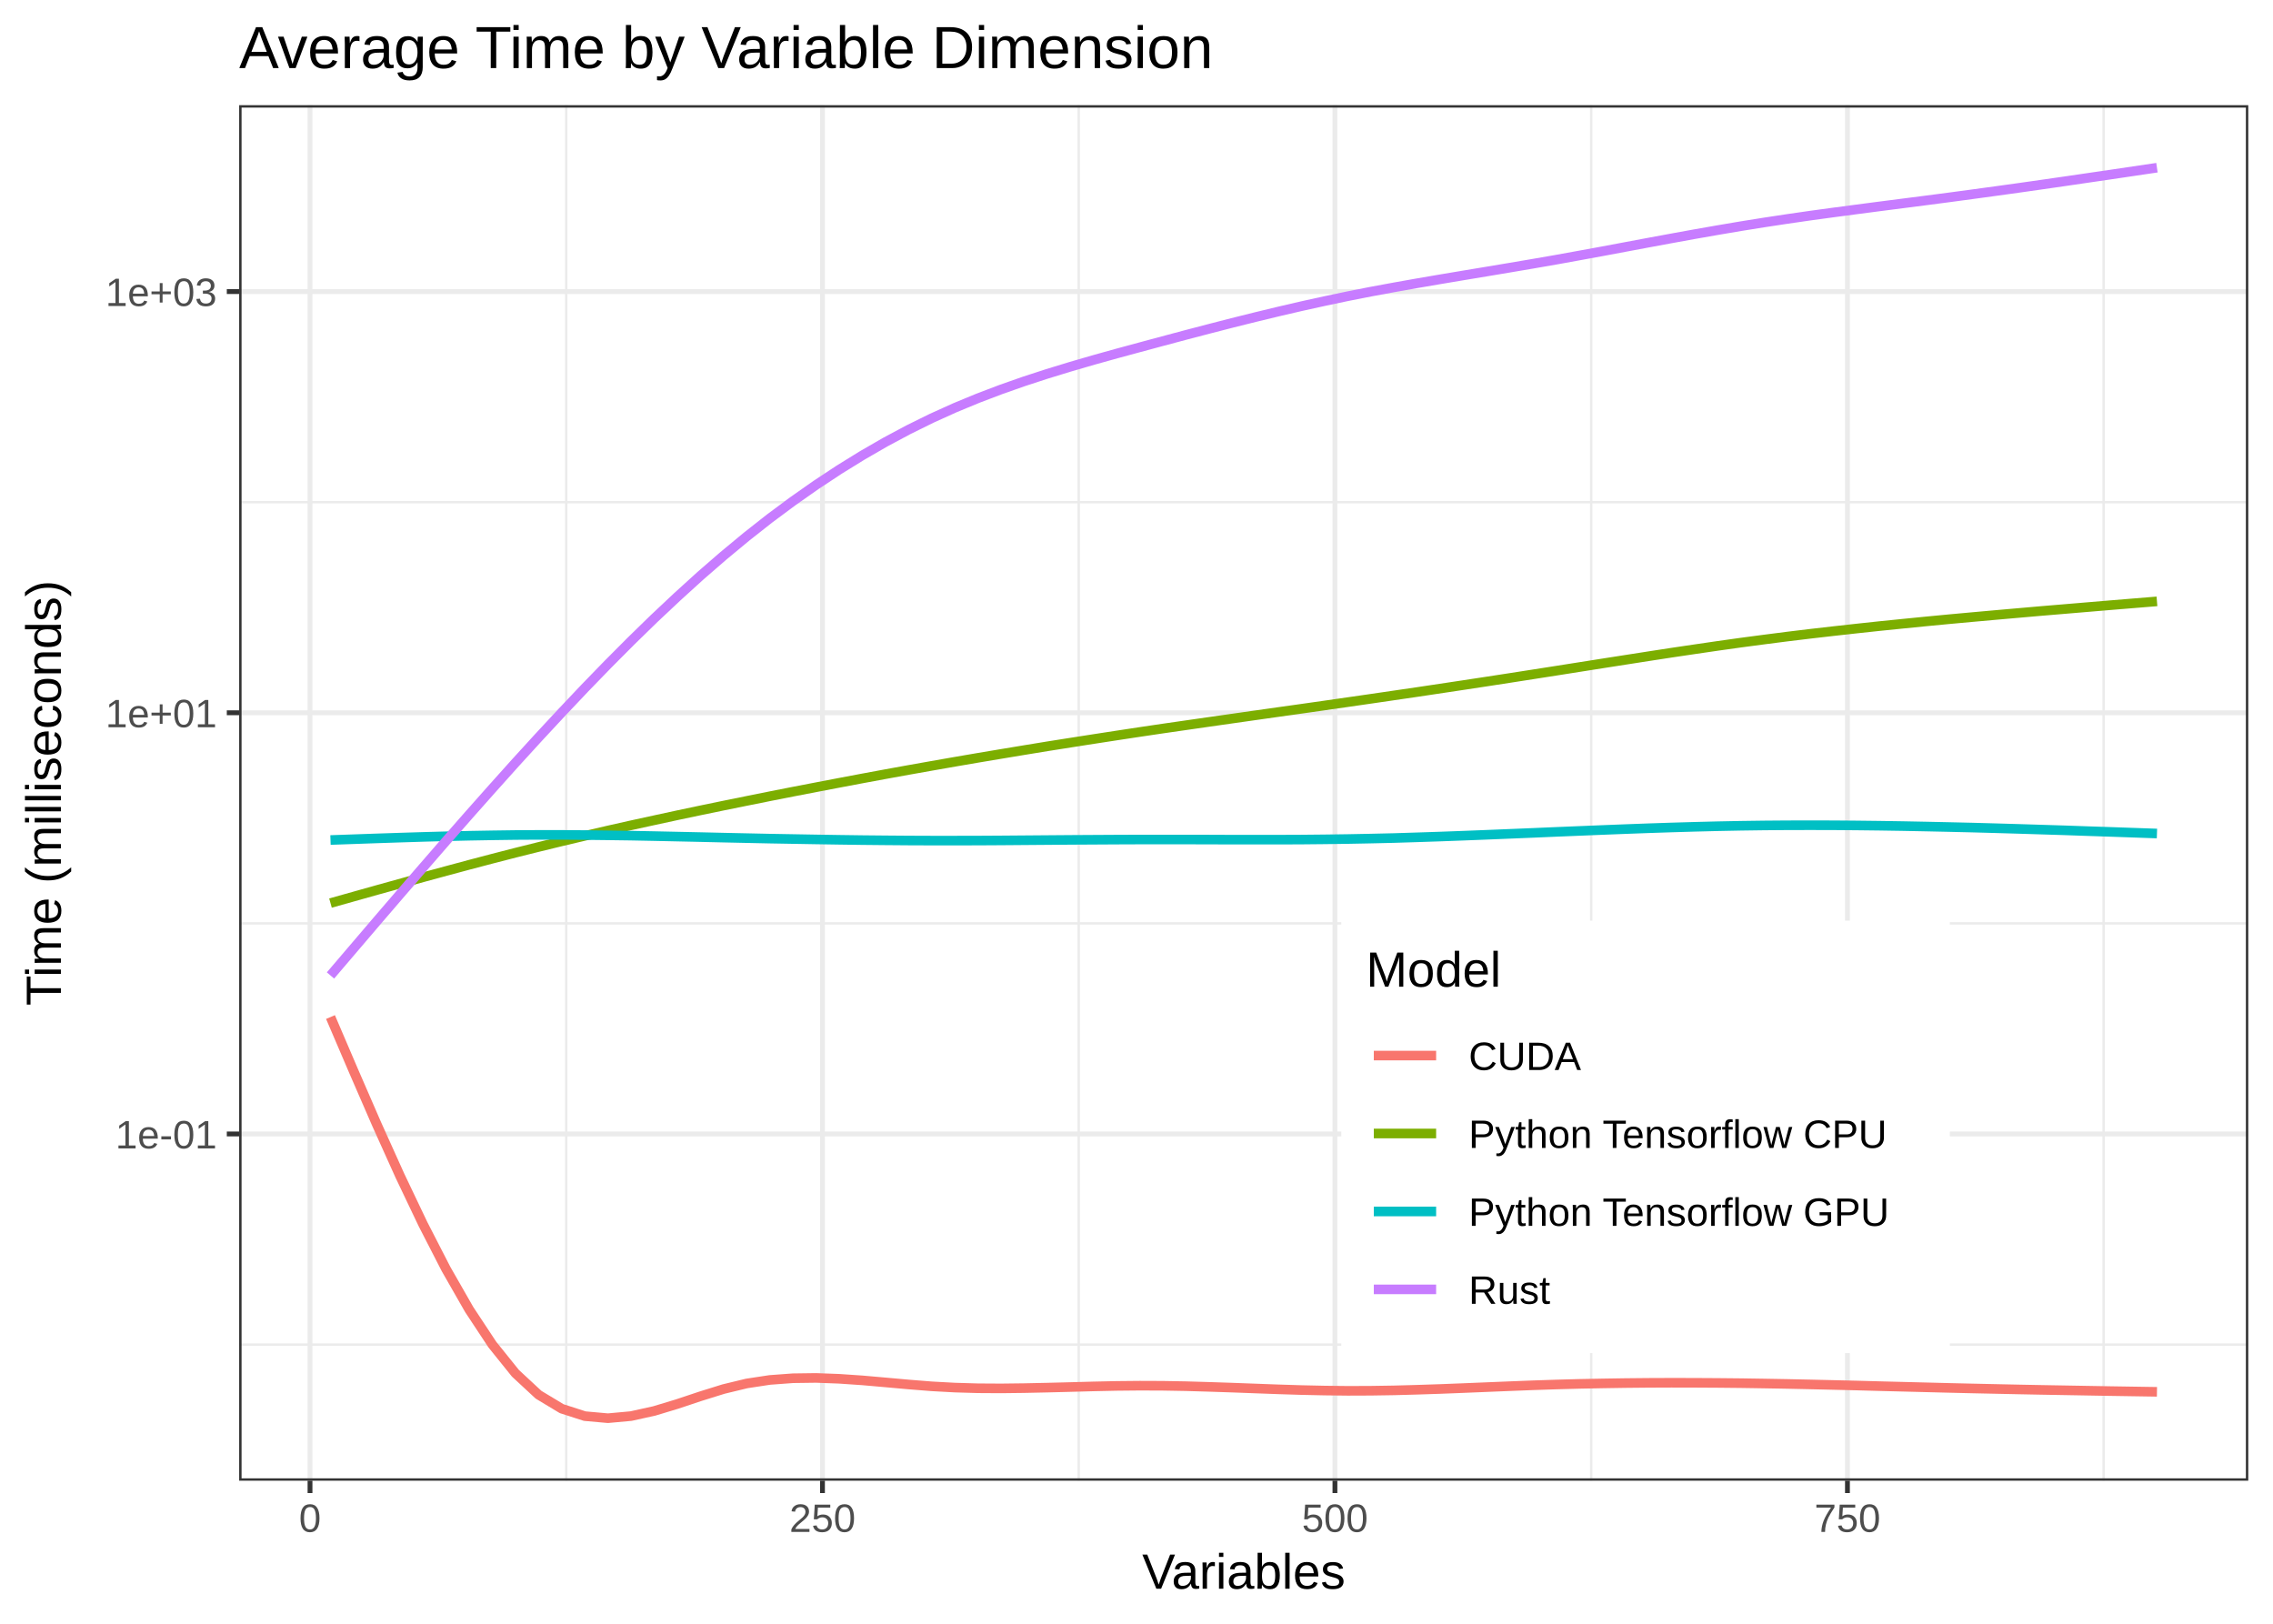
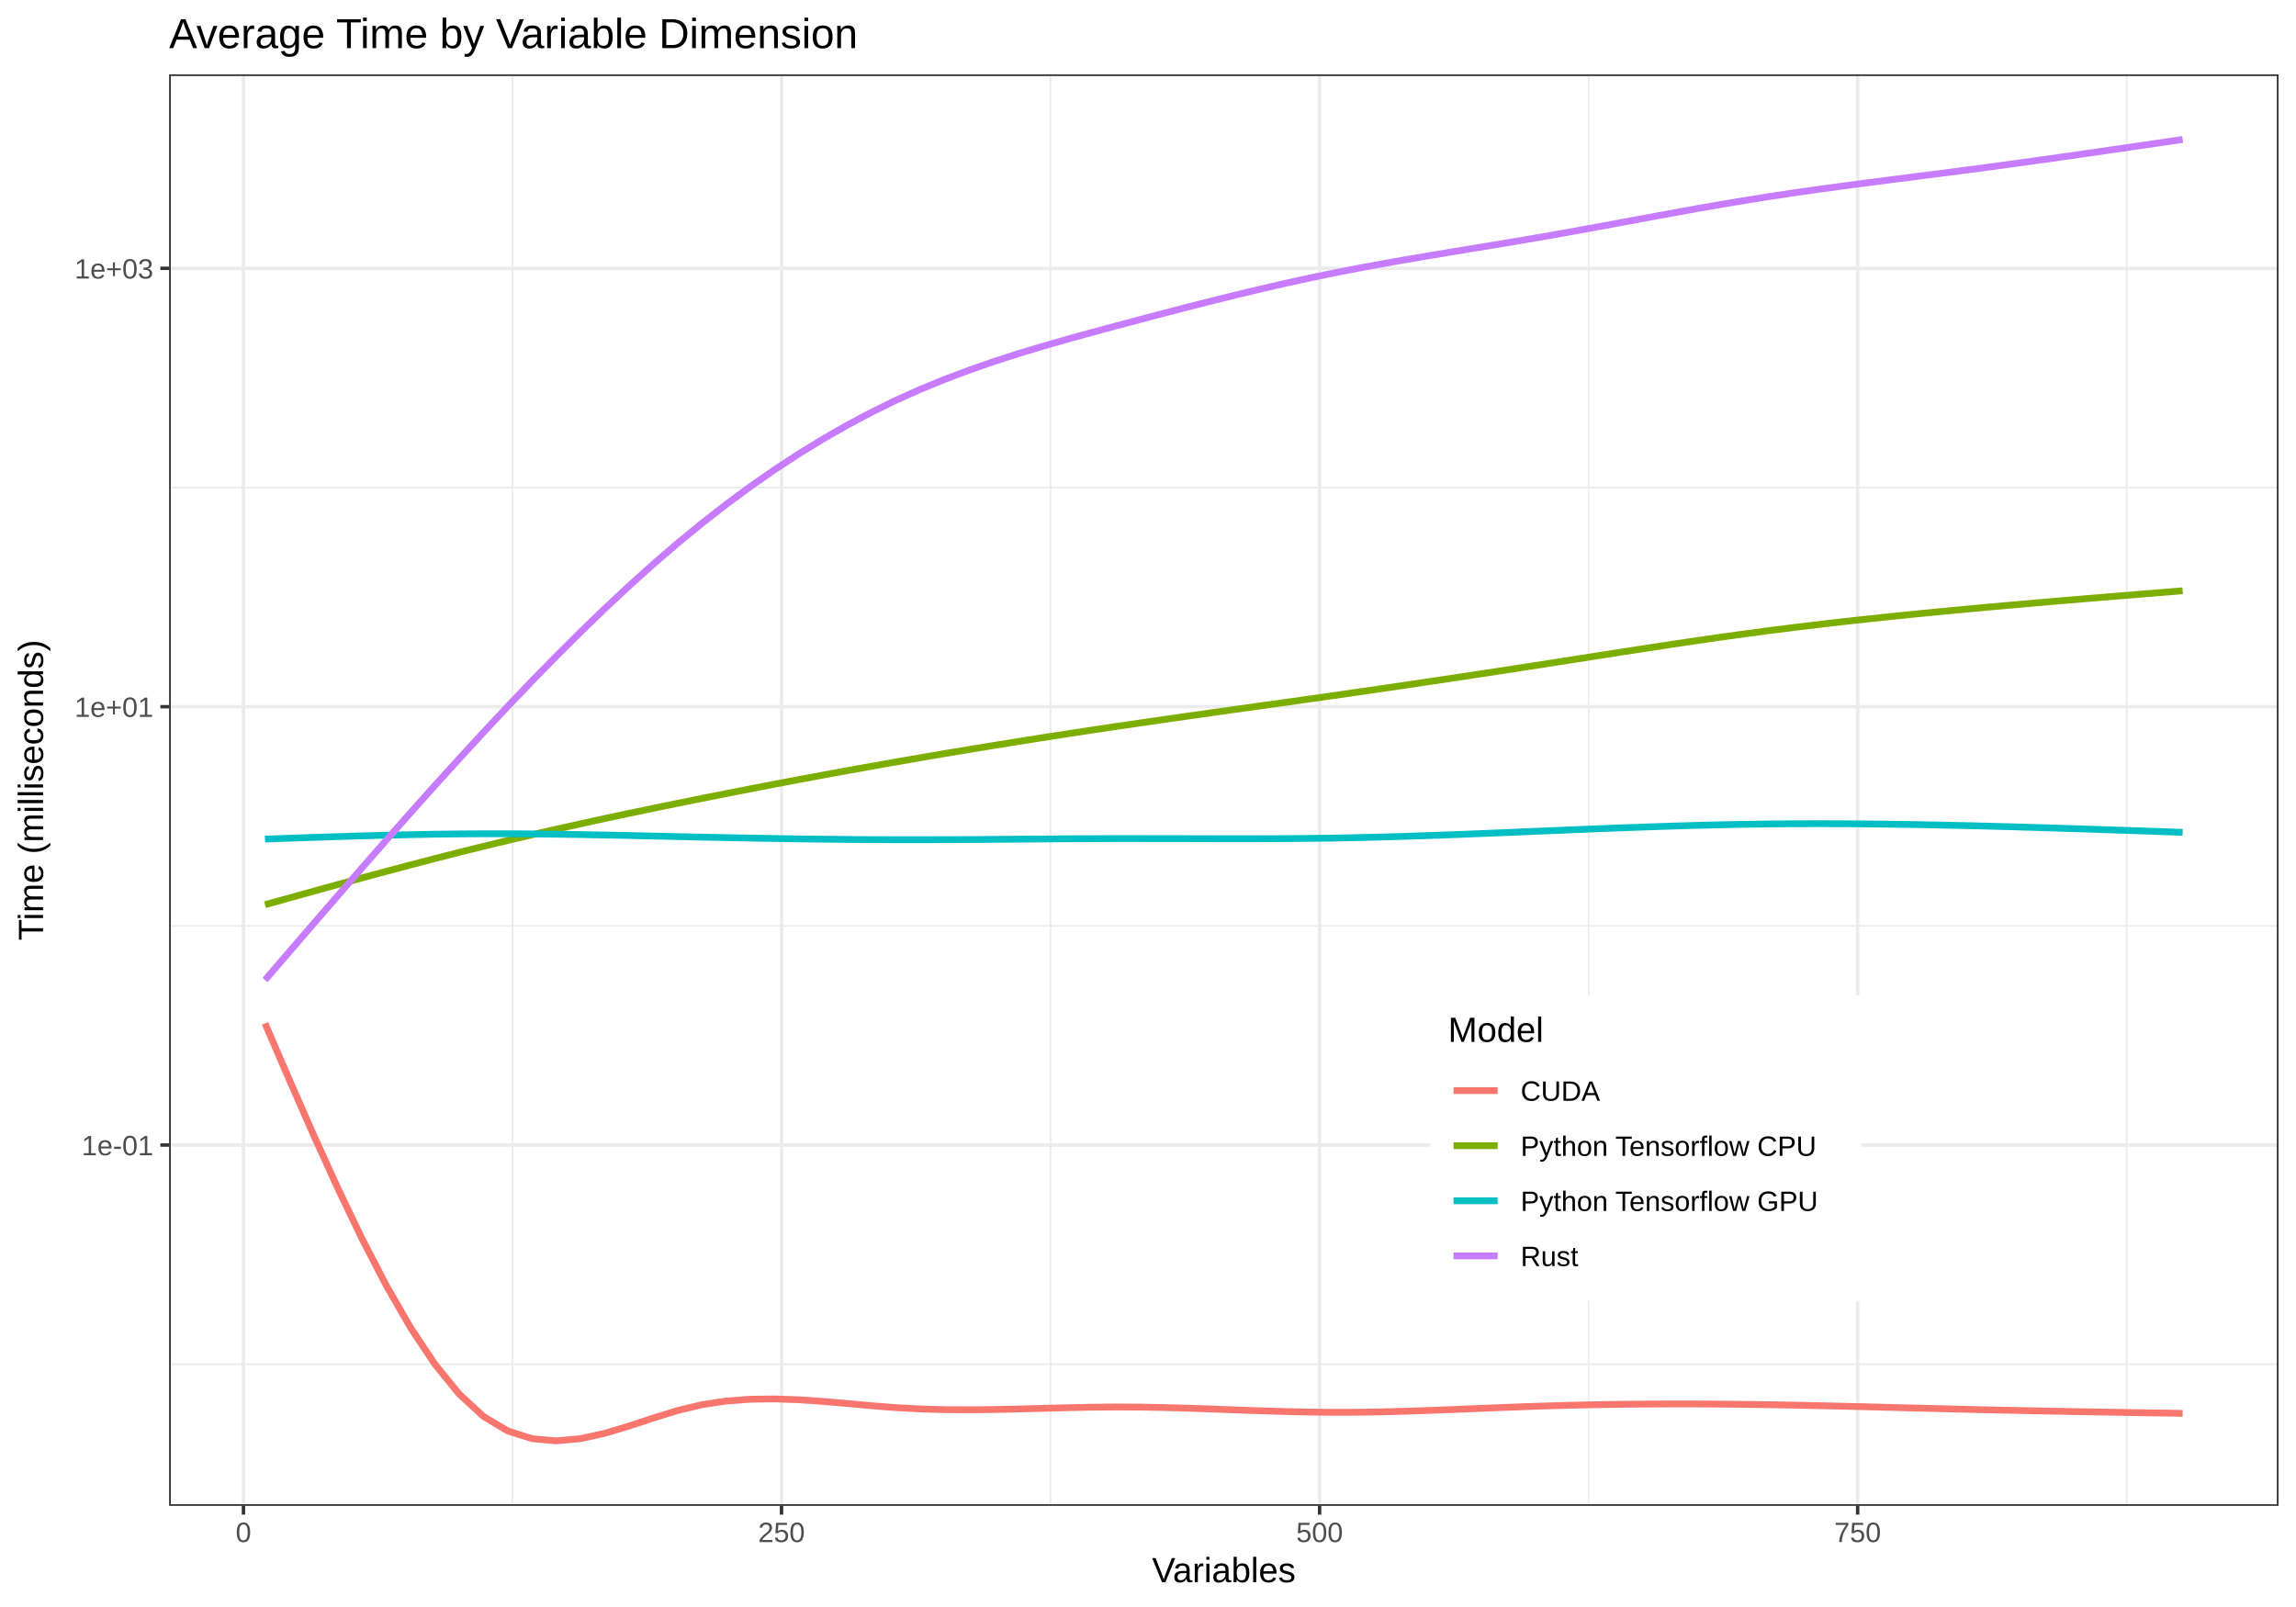
- <svg xmlns="http://www.w3.org/2000/svg" class="svglite" width="504.00pt" height="360.00pt" viewBox="0 0 504.00 360.00">
+ <svg xmlns="http://www.w3.org/2000/svg" class="svglite" width="720.00pt" height="504.00pt" viewBox="0 0 720.00 504.00">
  <defs>
    <style type="text/css">
    .svglite line, .svglite polyline, .svglite polygon, .svglite path, .svglite rect, .svglite circle {
      fill: none;
      stroke: #000000;
      stroke-linecap: round;
      stroke-linejoin: round;
      stroke-miterlimit: 10.00;
    }
    .svglite text {
      white-space: pre;
    }
  </style>
  </defs>
  <rect width="100%" height="100%" style="stroke: none; fill: #FFFFFF;" />
  <defs>
-     <clipPath id="cpMC4wMHw1MDQuMDB8MC4wMHwzNjAuMDA=">
-       <rect x="0.00" y="0.00" width="504.00" height="360.00" />
+     <clipPath id="cpMC4wMHw3MjAuMDB8MC4wMHw1MDQuMDA=">
+       <rect x="0.00" y="0.00" width="720.00" height="504.00" />
    </clipPath>
  </defs>
-   <g clip-path="url(#cpMC4wMHw1MDQuMDB8MC4wMHwzNjAuMDA=)">
-     <rect x="0.00" y="0.00" width="504.00" height="360.00" style="stroke-width: 1.07; stroke: #FFFFFF; fill: #FFFFFF;" />
+   <g clip-path="url(#cpMC4wMHw3MjAuMDB8MC4wMHw1MDQuMDA=)">
+     <rect x="-0" y="0.00" width="720.00" height="504.00" style="stroke-width: 1.07; stroke: #FFFFFF; fill: #FFFFFF;" />
  </g>
  <defs>
-     <clipPath id="cpNTMuMDN8NDk4LjUyfDIzLjMyfDMyOC4yOQ==">
-       <rect x="53.03" y="23.32" width="445.49" height="304.97" />
+     <clipPath id="cpNTMuMDN8NzE0LjUyfDIzLjMyfDQ3Mi4yOQ==">
+       <rect x="53.03" y="23.32" width="661.49" height="448.97" />
    </clipPath>
  </defs>
-   <g clip-path="url(#cpNTMuMDN8NDk4LjUyfDIzLjMyfDMyOC4yOQ==)">
-     <rect x="53.03" y="23.32" width="445.49" height="304.97" style="stroke-width: 1.07; stroke: none; fill: #FFFFFF;" />
-     <polyline points="53.03,298.11 498.52,298.11 " style="stroke-width: 0.53; stroke: #EBEBEB; stroke-linecap: butt;" />
-     <polyline points="53.03,204.72 498.52,204.72 " style="stroke-width: 0.53; stroke: #EBEBEB; stroke-linecap: butt;" />
-     <polyline points="53.03,111.34 498.52,111.34 " style="stroke-width: 0.53; stroke: #EBEBEB; stroke-linecap: butt;" />
-     <polyline points="125.55,328.29 125.55,23.32 " style="stroke-width: 0.53; stroke: #EBEBEB; stroke-linecap: butt;" />
-     <polyline points="239.19,328.29 239.19,23.32 " style="stroke-width: 0.53; stroke: #EBEBEB; stroke-linecap: butt;" />
-     <polyline points="352.82,328.29 352.82,23.32 " style="stroke-width: 0.53; stroke: #EBEBEB; stroke-linecap: butt;" />
-     <polyline points="466.45,328.29 466.45,23.32 " style="stroke-width: 0.53; stroke: #EBEBEB; stroke-linecap: butt;" />
-     <polyline points="53.03,251.41 498.52,251.41 " style="stroke-width: 1.07; stroke: #EBEBEB; stroke-linecap: butt;" />
-     <polyline points="53.03,158.03 498.52,158.03 " style="stroke-width: 1.07; stroke: #EBEBEB; stroke-linecap: butt;" />
-     <polyline points="53.03,64.65 498.52,64.65 " style="stroke-width: 1.07; stroke: #EBEBEB; stroke-linecap: butt;" />
-     <polyline points="68.74,328.29 68.74,23.32 " style="stroke-width: 1.07; stroke: #EBEBEB; stroke-linecap: butt;" />
-     <polyline points="182.37,328.29 182.37,23.32 " style="stroke-width: 1.07; stroke: #EBEBEB; stroke-linecap: butt;" />
-     <polyline points="296.00,328.29 296.00,23.32 " style="stroke-width: 1.07; stroke: #EBEBEB; stroke-linecap: butt;" />
-     <polyline points="409.64,328.29 409.64,23.32 " style="stroke-width: 1.07; stroke: #EBEBEB; stroke-linecap: butt;" />
-     <polyline points="73.28,225.49 78.41,237.47 83.53,249.25 88.66,260.63 93.79,271.40 98.91,281.37 104.04,290.34 109.17,298.11 114.29,304.47 119.42,309.23 124.55,312.32 129.67,313.97 134.80,314.43 139.92,313.96 145.05,312.83 150.18,311.28 155.30,309.57 160.43,307.97 165.56,306.73 170.68,305.95 175.81,305.57 180.94,305.50 186.06,305.69 191.19,306.04 196.32,306.49 201.44,306.95 206.57,307.36 211.70,307.64 216.82,307.79 221.95,307.82 227.07,307.76 232.20,307.65 237.33,307.52 242.45,307.38 247.58,307.27 252.71,307.22 257.83,307.24 262.96,307.33 268.09,307.48 273.21,307.65 278.34,307.84 283.47,308.03 288.59,308.19 293.72,308.30 298.85,308.36 303.97,308.34 309.10,308.26 314.22,308.12 319.35,307.95 324.48,307.75 329.60,307.54 334.73,307.33 339.86,307.13 344.98,306.96 350.11,306.82 355.24,306.72 360.36,306.64 365.49,306.59 370.62,306.57 375.74,306.58 380.87,306.61 385.99,306.66 391.12,306.74 396.25,306.83 401.37,306.94 406.50,307.06 411.63,307.18 416.75,307.32 421.88,307.45 427.01,307.58 432.13,307.71 437.26,307.83 442.39,307.94 447.51,308.05 452.64,308.15 457.77,308.24 462.89,308.33 468.02,308.42 473.14,308.50 478.27,308.58 " style="stroke-width: 2.13; stroke: #F8766D; stroke-linecap: butt;" />
-     <polyline points="73.28,200.22 78.41,198.78 83.53,197.34 88.66,195.92 93.79,194.50 98.91,193.11 104.04,191.73 109.17,190.38 114.29,189.06 119.42,187.78 124.55,186.53 129.67,185.32 134.80,184.13 139.92,182.98 145.05,181.86 150.18,180.75 155.30,179.67 160.43,178.61 165.56,177.57 170.68,176.54 175.81,175.53 180.94,174.54 186.06,173.56 191.19,172.59 196.32,171.64 201.44,170.71 206.57,169.80 211.70,168.90 216.82,168.02 221.95,167.16 227.07,166.31 232.20,165.47 237.33,164.66 242.45,163.86 247.58,163.07 252.71,162.29 257.83,161.53 262.96,160.79 268.09,160.05 273.21,159.32 278.34,158.59 283.47,157.86 288.59,157.14 293.72,156.41 298.85,155.67 303.97,154.93 309.10,154.18 314.22,153.43 319.35,152.66 324.48,151.89 329.60,151.11 334.73,150.32 339.86,149.52 344.98,148.72 350.11,147.91 355.24,147.10 360.36,146.30 365.49,145.50 370.62,144.71 375.74,143.95 380.87,143.20 385.99,142.48 391.12,141.80 396.25,141.14 401.37,140.52 406.50,139.93 411.63,139.36 416.75,138.81 421.88,138.29 427.01,137.78 432.13,137.29 437.26,136.82 442.39,136.36 447.51,135.91 452.64,135.46 457.77,135.03 462.89,134.60 468.02,134.17 473.14,133.75 478.27,133.33 " style="stroke-width: 2.13; stroke: #7CAE00; stroke-linecap: butt;" />
-     <polyline points="73.28,186.24 78.41,186.06 83.53,185.88 88.66,185.71 93.79,185.55 98.91,185.41 104.04,185.29 109.17,185.20 114.29,185.13 119.42,185.10 124.55,185.10 129.67,185.14 134.80,185.20 139.92,185.27 145.05,185.37 150.18,185.48 155.30,185.59 160.43,185.71 165.56,185.82 170.68,185.93 175.81,186.02 180.94,186.11 186.06,186.19 191.19,186.26 196.32,186.31 201.44,186.35 206.57,186.37 211.70,186.37 216.82,186.36 221.95,186.33 227.07,186.29 232.20,186.25 237.33,186.21 242.45,186.18 247.58,186.15 252.71,186.13 257.83,186.13 262.96,186.13 268.09,186.14 273.21,186.16 278.34,186.16 283.47,186.16 288.59,186.14 293.72,186.09 298.85,186.02 303.97,185.92 309.10,185.80 314.22,185.64 319.35,185.47 324.48,185.28 329.60,185.08 334.73,184.87 339.86,184.66 344.98,184.44 350.11,184.23 355.24,184.02 360.36,183.82 365.49,183.63 370.62,183.46 375.74,183.31 380.87,183.18 385.99,183.08 391.12,183.01 396.25,182.97 401.37,182.96 406.50,182.97 411.63,183.01 416.75,183.07 421.88,183.15 427.01,183.25 432.13,183.36 437.26,183.48 442.39,183.62 447.51,183.77 452.64,183.93 457.77,184.09 462.89,184.27 468.02,184.44 473.14,184.62 478.27,184.80 " style="stroke-width: 2.13; stroke: #00BFC4; stroke-linecap: butt;" />
-     <polyline points="73.28,216.27 78.41,210.26 83.53,204.26 88.66,198.29 93.79,192.35 98.91,186.45 104.04,180.60 109.17,174.82 114.29,169.11 119.42,163.49 124.55,157.97 129.67,152.56 134.80,147.27 139.92,142.13 145.05,137.13 150.18,132.31 155.30,127.66 160.43,123.21 165.56,118.96 170.68,114.93 175.81,111.12 180.94,107.52 186.06,104.14 191.19,100.97 196.32,98.01 201.44,95.27 206.57,92.74 211.70,90.42 216.82,88.30 221.95,86.35 227.07,84.55 232.20,82.88 237.33,81.31 242.45,79.82 247.58,78.39 252.71,77.00 257.83,75.62 262.96,74.25 268.09,72.91 273.21,71.59 278.34,70.31 283.47,69.07 288.59,67.88 293.72,66.75 298.85,65.67 303.97,64.66 309.10,63.71 314.22,62.80 319.35,61.92 324.48,61.06 329.60,60.21 334.73,59.35 339.86,58.48 344.98,57.59 350.11,56.66 355.24,55.72 360.36,54.76 365.49,53.80 370.62,52.85 375.74,51.92 380.87,51.02 385.99,50.15 391.12,49.33 396.25,48.55 401.37,47.81 406.50,47.11 411.63,46.43 416.75,45.76 421.88,45.10 427.01,44.44 432.13,43.77 437.26,43.08 442.39,42.38 447.51,41.67 452.64,40.94 457.77,40.20 462.89,39.45 468.02,38.70 473.14,37.94 478.27,37.18 " style="stroke-width: 2.13; stroke: #C77CFF; stroke-linecap: butt;" />
-     <rect x="53.03" y="23.32" width="445.49" height="304.97" style="stroke-width: 1.07; stroke: #333333;" />
+   <g clip-path="url(#cpNTMuMDN8NzE0LjUyfDIzLjMyfDQ3Mi4yOQ==)">
+     <rect x="53.03" y="23.32" width="661.49" height="448.97" style="stroke-width: 1.07; stroke: none; fill: #FFFFFF;" />
+     <polyline points="53.03,427.85 714.52,427.85 " style="stroke-width: 0.53; stroke: #EBEBEB; stroke-linecap: butt;" />
+     <polyline points="53.03,290.37 714.52,290.37 " style="stroke-width: 0.53; stroke: #EBEBEB; stroke-linecap: butt;" />
+     <polyline points="53.03,152.90 714.52,152.90 " style="stroke-width: 0.53; stroke: #EBEBEB; stroke-linecap: butt;" />
+     <polyline points="160.71,472.29 160.71,23.32 " style="stroke-width: 0.53; stroke: #EBEBEB; stroke-linecap: butt;" />
+     <polyline points="329.44,472.29 329.44,23.32 " style="stroke-width: 0.53; stroke: #EBEBEB; stroke-linecap: butt;" />
+     <polyline points="498.17,472.29 498.17,23.32 " style="stroke-width: 0.53; stroke: #EBEBEB; stroke-linecap: butt;" />
+     <polyline points="666.90,472.29 666.90,23.32 " style="stroke-width: 0.53; stroke: #EBEBEB; stroke-linecap: butt;" />
+     <polyline points="53.03,359.11 714.52,359.11 " style="stroke-width: 1.07; stroke: #EBEBEB; stroke-linecap: butt;" />
+     <polyline points="53.03,221.64 714.52,221.64 " style="stroke-width: 1.07; stroke: #EBEBEB; stroke-linecap: butt;" />
+     <polyline points="53.03,84.16 714.52,84.16 " style="stroke-width: 1.07; stroke: #EBEBEB; stroke-linecap: butt;" />
+     <polyline points="76.35,472.29 76.35,23.32 " style="stroke-width: 1.07; stroke: #EBEBEB; stroke-linecap: butt;" />
+     <polyline points="245.08,472.29 245.08,23.32 " style="stroke-width: 1.07; stroke: #EBEBEB; stroke-linecap: butt;" />
+     <polyline points="413.81,472.29 413.81,23.32 " style="stroke-width: 1.07; stroke: #EBEBEB; stroke-linecap: butt;" />
+     <polyline points="582.54,472.29 582.54,23.32 " style="stroke-width: 1.07; stroke: #EBEBEB; stroke-linecap: butt;" />
+     <polyline points="83.10,320.96 90.71,338.59 98.32,355.93 105.94,372.68 113.55,388.54 121.16,403.22 128.77,416.42 136.38,427.86 144.00,437.22 151.61,444.23 159.22,448.78 166.83,451.21 174.44,451.89 182.06,451.20 189.67,449.52 197.28,447.24 204.89,444.73 212.50,442.38 220.12,440.55 227.73,439.40 235.34,438.84 242.95,438.74 250.56,439.01 258.18,439.53 265.79,440.19 273.40,440.88 281.01,441.48 288.63,441.89 296.24,442.10 303.85,442.15 311.46,442.07 319.07,441.91 326.69,441.71 334.30,441.51 341.91,441.35 349.52,441.27 357.13,441.30 364.75,441.44 372.36,441.65 379.97,441.91 387.58,442.19 395.19,442.46 402.81,442.69 410.42,442.86 418.03,442.94 425.64,442.92 433.25,442.80 440.87,442.60 448.48,442.34 456.09,442.05 463.70,441.74 471.31,441.43 478.93,441.14 486.54,440.89 494.15,440.68 501.76,440.53 509.38,440.41 516.99,440.35 524.60,440.32 532.21,440.33 539.82,440.37 547.44,440.45 555.05,440.56 562.66,440.69 570.27,440.85 577.88,441.03 585.50,441.21 593.11,441.41 600.72,441.61 608.33,441.80 615.94,441.99 623.56,442.17 631.17,442.33 638.78,442.49 646.39,442.63 654.00,442.77 661.62,442.90 669.23,443.03 676.84,443.15 684.45,443.28 " style="stroke-width: 2.13; stroke: #F8766D; stroke-linecap: butt;" />
+     <polyline points="83.10,283.74 90.71,281.63 98.32,279.51 105.94,277.41 113.55,275.33 121.16,273.28 128.77,271.25 136.38,269.27 144.00,267.32 151.61,265.43 159.22,263.59 166.83,261.81 174.44,260.06 182.06,258.37 189.67,256.71 197.28,255.09 204.89,253.50 212.50,251.94 220.12,250.40 227.73,248.89 235.34,247.40 242.95,245.93 250.56,244.49 258.18,243.07 265.79,241.68 273.40,240.31 281.01,238.96 288.63,237.64 296.24,236.34 303.85,235.07 311.46,233.82 319.07,232.60 326.69,231.39 334.30,230.21 341.91,229.05 349.52,227.91 357.13,226.80 364.75,225.69 372.36,224.61 379.97,223.53 387.58,222.46 395.19,221.39 402.81,220.32 410.42,219.25 418.03,218.17 425.64,217.08 433.25,215.97 440.87,214.86 448.48,213.73 456.09,212.59 463.70,211.44 471.31,210.28 478.93,209.11 486.54,207.93 494.15,206.74 501.76,205.55 509.38,204.36 516.99,203.19 524.60,202.03 532.21,200.90 539.82,199.80 547.44,198.75 555.05,197.74 562.66,196.78 570.27,195.86 577.88,194.99 585.50,194.15 593.11,193.35 600.72,192.57 608.33,191.83 615.94,191.11 623.56,190.41 631.17,189.73 638.78,189.06 646.39,188.41 654.00,187.77 661.62,187.14 669.23,186.52 676.84,185.90 684.45,185.28 " style="stroke-width: 2.13; stroke: #7CAE00; stroke-linecap: butt;" />
+     <polyline points="83.10,263.16 90.71,262.89 98.32,262.63 105.94,262.38 113.55,262.15 121.16,261.95 128.77,261.77 136.38,261.63 144.00,261.54 151.61,261.49 159.22,261.49 166.83,261.54 174.44,261.63 182.06,261.74 189.67,261.89 197.28,262.04 204.89,262.21 212.50,262.38 220.12,262.55 227.73,262.70 235.34,262.85 242.95,262.98 250.56,263.10 258.18,263.19 265.79,263.27 273.40,263.33 281.01,263.36 288.63,263.36 296.24,263.34 303.85,263.30 311.46,263.25 319.07,263.19 326.69,263.13 334.30,263.07 341.91,263.03 349.52,263.00 357.13,263.00 364.75,263.01 372.36,263.02 379.97,263.04 387.58,263.05 395.19,263.04 402.81,263.01 410.42,262.95 418.03,262.85 425.64,262.70 433.25,262.51 440.87,262.29 448.48,262.03 456.09,261.76 463.70,261.46 471.31,261.15 478.93,260.83 486.54,260.52 494.15,260.20 501.76,259.89 509.38,259.60 516.99,259.33 524.60,259.08 532.21,258.85 539.82,258.67 547.44,258.52 555.05,258.41 562.66,258.35 570.27,258.33 577.88,258.35 585.50,258.41 593.11,258.50 600.72,258.61 608.33,258.76 615.94,258.92 623.56,259.11 631.17,259.31 638.78,259.53 646.39,259.76 654.00,260.01 661.62,260.26 669.23,260.52 676.84,260.78 684.45,261.05 " style="stroke-width: 2.13; stroke: #00BFC4; stroke-linecap: butt;" />
+     <polyline points="83.10,307.37 90.71,298.53 98.32,289.70 105.94,280.90 113.55,272.16 121.16,263.47 128.77,254.86 136.38,246.35 144.00,237.95 151.61,229.68 159.22,221.55 166.83,213.58 174.44,205.80 182.06,198.22 189.67,190.87 197.28,183.76 204.89,176.92 212.50,170.37 220.12,164.12 227.73,158.19 235.34,152.58 242.95,147.28 250.56,142.30 258.18,137.63 265.79,133.28 273.40,129.24 281.01,125.51 288.63,122.10 296.24,118.97 303.85,116.11 311.46,113.46 319.07,111.00 326.69,108.69 334.30,106.50 341.91,104.40 349.52,102.34 357.13,100.31 364.75,98.30 372.36,96.32 379.97,94.39 387.58,92.50 395.19,90.68 402.81,88.92 410.42,87.25 418.03,85.67 425.64,84.18 433.25,82.78 440.87,81.43 448.48,80.14 456.09,78.87 463.70,77.62 471.31,76.36 478.93,75.09 486.54,73.77 494.15,72.41 501.76,71.02 509.38,69.61 516.99,68.20 524.60,66.80 532.21,65.43 539.82,64.09 547.44,62.82 555.05,61.61 562.66,60.46 570.27,59.38 577.88,58.34 585.50,57.34 593.11,56.35 600.72,55.38 608.33,54.41 615.94,53.42 623.56,52.42 631.17,51.38 638.78,50.33 646.39,49.26 654.00,48.17 661.62,47.07 669.23,45.96 676.84,44.85 684.45,43.73 " style="stroke-width: 2.13; stroke: #C77CFF; stroke-linecap: butt;" />
+     <rect x="53.03" y="23.32" width="661.49" height="448.97" style="stroke-width: 1.07; stroke: #333333;" />
  </g>
-   <g clip-path="url(#cpMC4wMHw1MDQuMDB8MC4wMHwzNjAuMDA=)">
-     <text x="48.10" y="254.62" text-anchor="end" style="font-size: 8.80px;fill: #4D4D4D; font-family: &quot;Arimo&quot;;" textLength="25.37px" lengthAdjust="spacingAndGlyphs">1e-01</text>
-     <text x="48.10" y="161.24" text-anchor="end" style="font-size: 8.80px;fill: #4D4D4D; font-family: &quot;Arimo&quot;;" textLength="29.57px" lengthAdjust="spacingAndGlyphs">1e+01</text>
-     <text x="48.10" y="67.85" text-anchor="end" style="font-size: 8.80px;fill: #4D4D4D; font-family: &quot;Arimo&quot;;" textLength="29.57px" lengthAdjust="spacingAndGlyphs">1e+03</text>
-     <polyline points="50.29,251.41 53.03,251.41 " style="stroke-width: 1.07; stroke: #333333; stroke-linecap: butt;" />
-     <polyline points="50.29,158.03 53.03,158.03 " style="stroke-width: 1.07; stroke: #333333; stroke-linecap: butt;" />
-     <polyline points="50.29,64.65 53.03,64.65 " style="stroke-width: 1.07; stroke: #333333; stroke-linecap: butt;" />
-     <polyline points="68.74,331.03 68.74,328.29 " style="stroke-width: 1.07; stroke: #333333; stroke-linecap: butt;" />
-     <polyline points="182.37,331.03 182.37,328.29 " style="stroke-width: 1.07; stroke: #333333; stroke-linecap: butt;" />
-     <polyline points="296.00,331.03 296.00,328.29 " style="stroke-width: 1.07; stroke: #333333; stroke-linecap: butt;" />
-     <polyline points="409.64,331.03 409.64,328.29 " style="stroke-width: 1.07; stroke: #333333; stroke-linecap: butt;" />
-     <text x="68.74" y="339.64" text-anchor="middle" style="font-size: 8.80px;fill: #4D4D4D; font-family: &quot;Arimo&quot;;" textLength="5.59px" lengthAdjust="spacingAndGlyphs">0</text>
-     <text x="182.37" y="339.64" text-anchor="middle" style="font-size: 8.80px;fill: #4D4D4D; font-family: &quot;Arimo&quot;;" textLength="16.78px" lengthAdjust="spacingAndGlyphs">250</text>
-     <text x="296.00" y="339.64" text-anchor="middle" style="font-size: 8.80px;fill: #4D4D4D; font-family: &quot;Arimo&quot;;" textLength="16.78px" lengthAdjust="spacingAndGlyphs">500</text>
-     <text x="409.64" y="339.64" text-anchor="middle" style="font-size: 8.80px;fill: #4D4D4D; font-family: &quot;Arimo&quot;;" textLength="16.78px" lengthAdjust="spacingAndGlyphs">750</text>
-     <text x="275.78" y="352.23" text-anchor="middle" style="font-size: 11.00px; font-family: &quot;Arimo&quot;;" textLength="50.27px" lengthAdjust="spacingAndGlyphs">Variables</text>
-     <text transform="translate(13.50,175.81) rotate(-90)" text-anchor="middle" style="font-size: 11.00px; font-family: &quot;Arimo&quot;;" textLength="106.92px" lengthAdjust="spacingAndGlyphs">Time (milliseconds)</text>
-     <rect x="297.41" y="204.12" width="134.93" height="95.87" style="stroke-width: 1.07; stroke: none; fill: #FFFFFF;" />
-     <text x="302.89" y="218.76" style="font-size: 11.00px; font-family: &quot;Arimo&quot;;" textLength="33.03px" lengthAdjust="spacingAndGlyphs">Model</text>
-     <rect x="302.89" y="225.39" width="17.28" height="17.28" style="stroke-width: 1.07; stroke: none; fill: #FFFFFF;" />
-     <line x1="304.62" y1="234.03" x2="318.44" y2="234.03" style="stroke-width: 2.13; stroke: #F8766D; stroke-linecap: butt;" />
-     <rect x="302.89" y="242.67" width="17.28" height="17.28" style="stroke-width: 1.07; stroke: none; fill: #FFFFFF;" />
-     <line x1="304.62" y1="251.31" x2="318.44" y2="251.31" style="stroke-width: 2.13; stroke: #7CAE00; stroke-linecap: butt;" />
-     <rect x="302.89" y="259.95" width="17.28" height="17.28" style="stroke-width: 1.07; stroke: none; fill: #FFFFFF;" />
-     <line x1="304.62" y1="268.59" x2="318.44" y2="268.59" style="stroke-width: 2.13; stroke: #00BFC4; stroke-linecap: butt;" />
-     <rect x="302.89" y="277.23" width="17.28" height="17.28" style="stroke-width: 1.07; stroke: none; fill: #FFFFFF;" />
-     <line x1="304.62" y1="285.87" x2="318.44" y2="285.87" style="stroke-width: 2.13; stroke: #C77CFF; stroke-linecap: butt;" />
-     <text x="325.65" y="237.23" style="font-size: 8.80px; font-family: &quot;Arimo&quot;;" textLength="25.22px" lengthAdjust="spacingAndGlyphs">CUDA</text>
-     <text x="325.65" y="254.51" style="font-size: 8.80px; font-family: &quot;Arimo&quot;;" textLength="100.53px" lengthAdjust="spacingAndGlyphs">Python Tensorflow CPU</text>
-     <text x="325.65" y="271.79" style="font-size: 8.80px; font-family: &quot;Arimo&quot;;" textLength="101.21px" lengthAdjust="spacingAndGlyphs">Python Tensorflow GPU</text>
-     <text x="325.65" y="289.07" style="font-size: 8.80px; font-family: &quot;Arimo&quot;;" textLength="19.32px" lengthAdjust="spacingAndGlyphs">Rust</text>
+   <g clip-path="url(#cpMC4wMHw3MjAuMDB8MC4wMHw1MDQuMDA=)">
+     <text x="48.10" y="362.32" text-anchor="end" style="font-size: 8.80px;fill: #4D4D4D; font-family: &quot;Arimo&quot;;" textLength="25.37px" lengthAdjust="spacingAndGlyphs">1e-01</text>
+     <text x="48.10" y="224.84" text-anchor="end" style="font-size: 8.80px;fill: #4D4D4D; font-family: &quot;Arimo&quot;;" textLength="29.57px" lengthAdjust="spacingAndGlyphs">1e+01</text>
+     <text x="48.10" y="87.37" text-anchor="end" style="font-size: 8.80px;fill: #4D4D4D; font-family: &quot;Arimo&quot;;" textLength="29.57px" lengthAdjust="spacingAndGlyphs">1e+03</text>
+     <polyline points="50.29,359.11 53.03,359.11 " style="stroke-width: 1.07; stroke: #333333; stroke-linecap: butt;" />
+     <polyline points="50.29,221.64 53.03,221.64 " style="stroke-width: 1.07; stroke: #333333; stroke-linecap: butt;" />
+     <polyline points="50.29,84.16 53.03,84.16 " style="stroke-width: 1.07; stroke: #333333; stroke-linecap: butt;" />
+     <polyline points="76.35,475.03 76.35,472.29 " style="stroke-width: 1.07; stroke: #333333; stroke-linecap: butt;" />
+     <polyline points="245.08,475.03 245.08,472.29 " style="stroke-width: 1.07; stroke: #333333; stroke-linecap: butt;" />
+     <polyline points="413.81,475.03 413.81,472.29 " style="stroke-width: 1.07; stroke: #333333; stroke-linecap: butt;" />
+     <polyline points="582.54,475.03 582.54,472.29 " style="stroke-width: 1.07; stroke: #333333; stroke-linecap: butt;" />
+     <text x="76.35" y="483.64" text-anchor="middle" style="font-size: 8.80px;fill: #4D4D4D; font-family: &quot;Arimo&quot;;" textLength="5.59px" lengthAdjust="spacingAndGlyphs">0</text>
+     <text x="245.08" y="483.64" text-anchor="middle" style="font-size: 8.80px;fill: #4D4D4D; font-family: &quot;Arimo&quot;;" textLength="16.78px" lengthAdjust="spacingAndGlyphs">250</text>
+     <text x="413.81" y="483.64" text-anchor="middle" style="font-size: 8.80px;fill: #4D4D4D; font-family: &quot;Arimo&quot;;" textLength="16.78px" lengthAdjust="spacingAndGlyphs">500</text>
+     <text x="582.54" y="483.64" text-anchor="middle" style="font-size: 8.80px;fill: #4D4D4D; font-family: &quot;Arimo&quot;;" textLength="16.78px" lengthAdjust="spacingAndGlyphs">750</text>
+     <text x="383.78" y="496.23" text-anchor="middle" style="font-size: 11.00px; font-family: &quot;Arimo&quot;;" textLength="50.27px" lengthAdjust="spacingAndGlyphs">Variables</text>
+     <text transform="translate(13.50,247.81) rotate(-90)" text-anchor="middle" style="font-size: 11.00px; font-family: &quot;Arimo&quot;;" textLength="106.92px" lengthAdjust="spacingAndGlyphs">Time (milliseconds)</text>
+     <rect x="448.61" y="312.12" width="134.93" height="95.87" style="stroke-width: 1.07; stroke: none; fill: #FFFFFF;" />
+     <text x="454.09" y="326.76" style="font-size: 11.00px; font-family: &quot;Arimo&quot;;" textLength="33.03px" lengthAdjust="spacingAndGlyphs">Model</text>
+     <rect x="454.09" y="333.39" width="17.28" height="17.28" style="stroke-width: 1.07; stroke: none; fill: #FFFFFF;" />
+     <line x1="455.82" y1="342.03" x2="469.64" y2="342.03" style="stroke-width: 2.13; stroke: #F8766D; stroke-linecap: butt;" />
+     <rect x="454.09" y="350.67" width="17.28" height="17.28" style="stroke-width: 1.07; stroke: none; fill: #FFFFFF;" />
+     <line x1="455.82" y1="359.31" x2="469.64" y2="359.31" style="stroke-width: 2.13; stroke: #7CAE00; stroke-linecap: butt;" />
+     <rect x="454.09" y="367.95" width="17.28" height="17.28" style="stroke-width: 1.07; stroke: none; fill: #FFFFFF;" />
+     <line x1="455.82" y1="376.59" x2="469.64" y2="376.59" style="stroke-width: 2.13; stroke: #00BFC4; stroke-linecap: butt;" />
+     <rect x="454.09" y="385.23" width="17.28" height="17.28" style="stroke-width: 1.07; stroke: none; fill: #FFFFFF;" />
+     <line x1="455.82" y1="393.87" x2="469.64" y2="393.87" style="stroke-width: 2.13; stroke: #C77CFF; stroke-linecap: butt;" />
+     <text x="476.85" y="345.23" style="font-size: 8.80px; font-family: &quot;Arimo&quot;;" textLength="25.22px" lengthAdjust="spacingAndGlyphs">CUDA</text>
+     <text x="476.85" y="362.51" style="font-size: 8.80px; font-family: &quot;Arimo&quot;;" textLength="100.53px" lengthAdjust="spacingAndGlyphs">Python Tensorflow CPU</text>
+     <text x="476.85" y="379.79" style="font-size: 8.80px; font-family: &quot;Arimo&quot;;" textLength="101.21px" lengthAdjust="spacingAndGlyphs">Python Tensorflow GPU</text>
+     <text x="476.85" y="397.07" style="font-size: 8.80px; font-family: &quot;Arimo&quot;;" textLength="19.32px" lengthAdjust="spacingAndGlyphs">Rust</text>
    <text x="53.03" y="15.10" style="font-size: 13.20px; font-family: &quot;Arimo&quot;;" textLength="242.91px" lengthAdjust="spacingAndGlyphs">Average Time by Variable Dimension</text>
  </g>
</svg>
